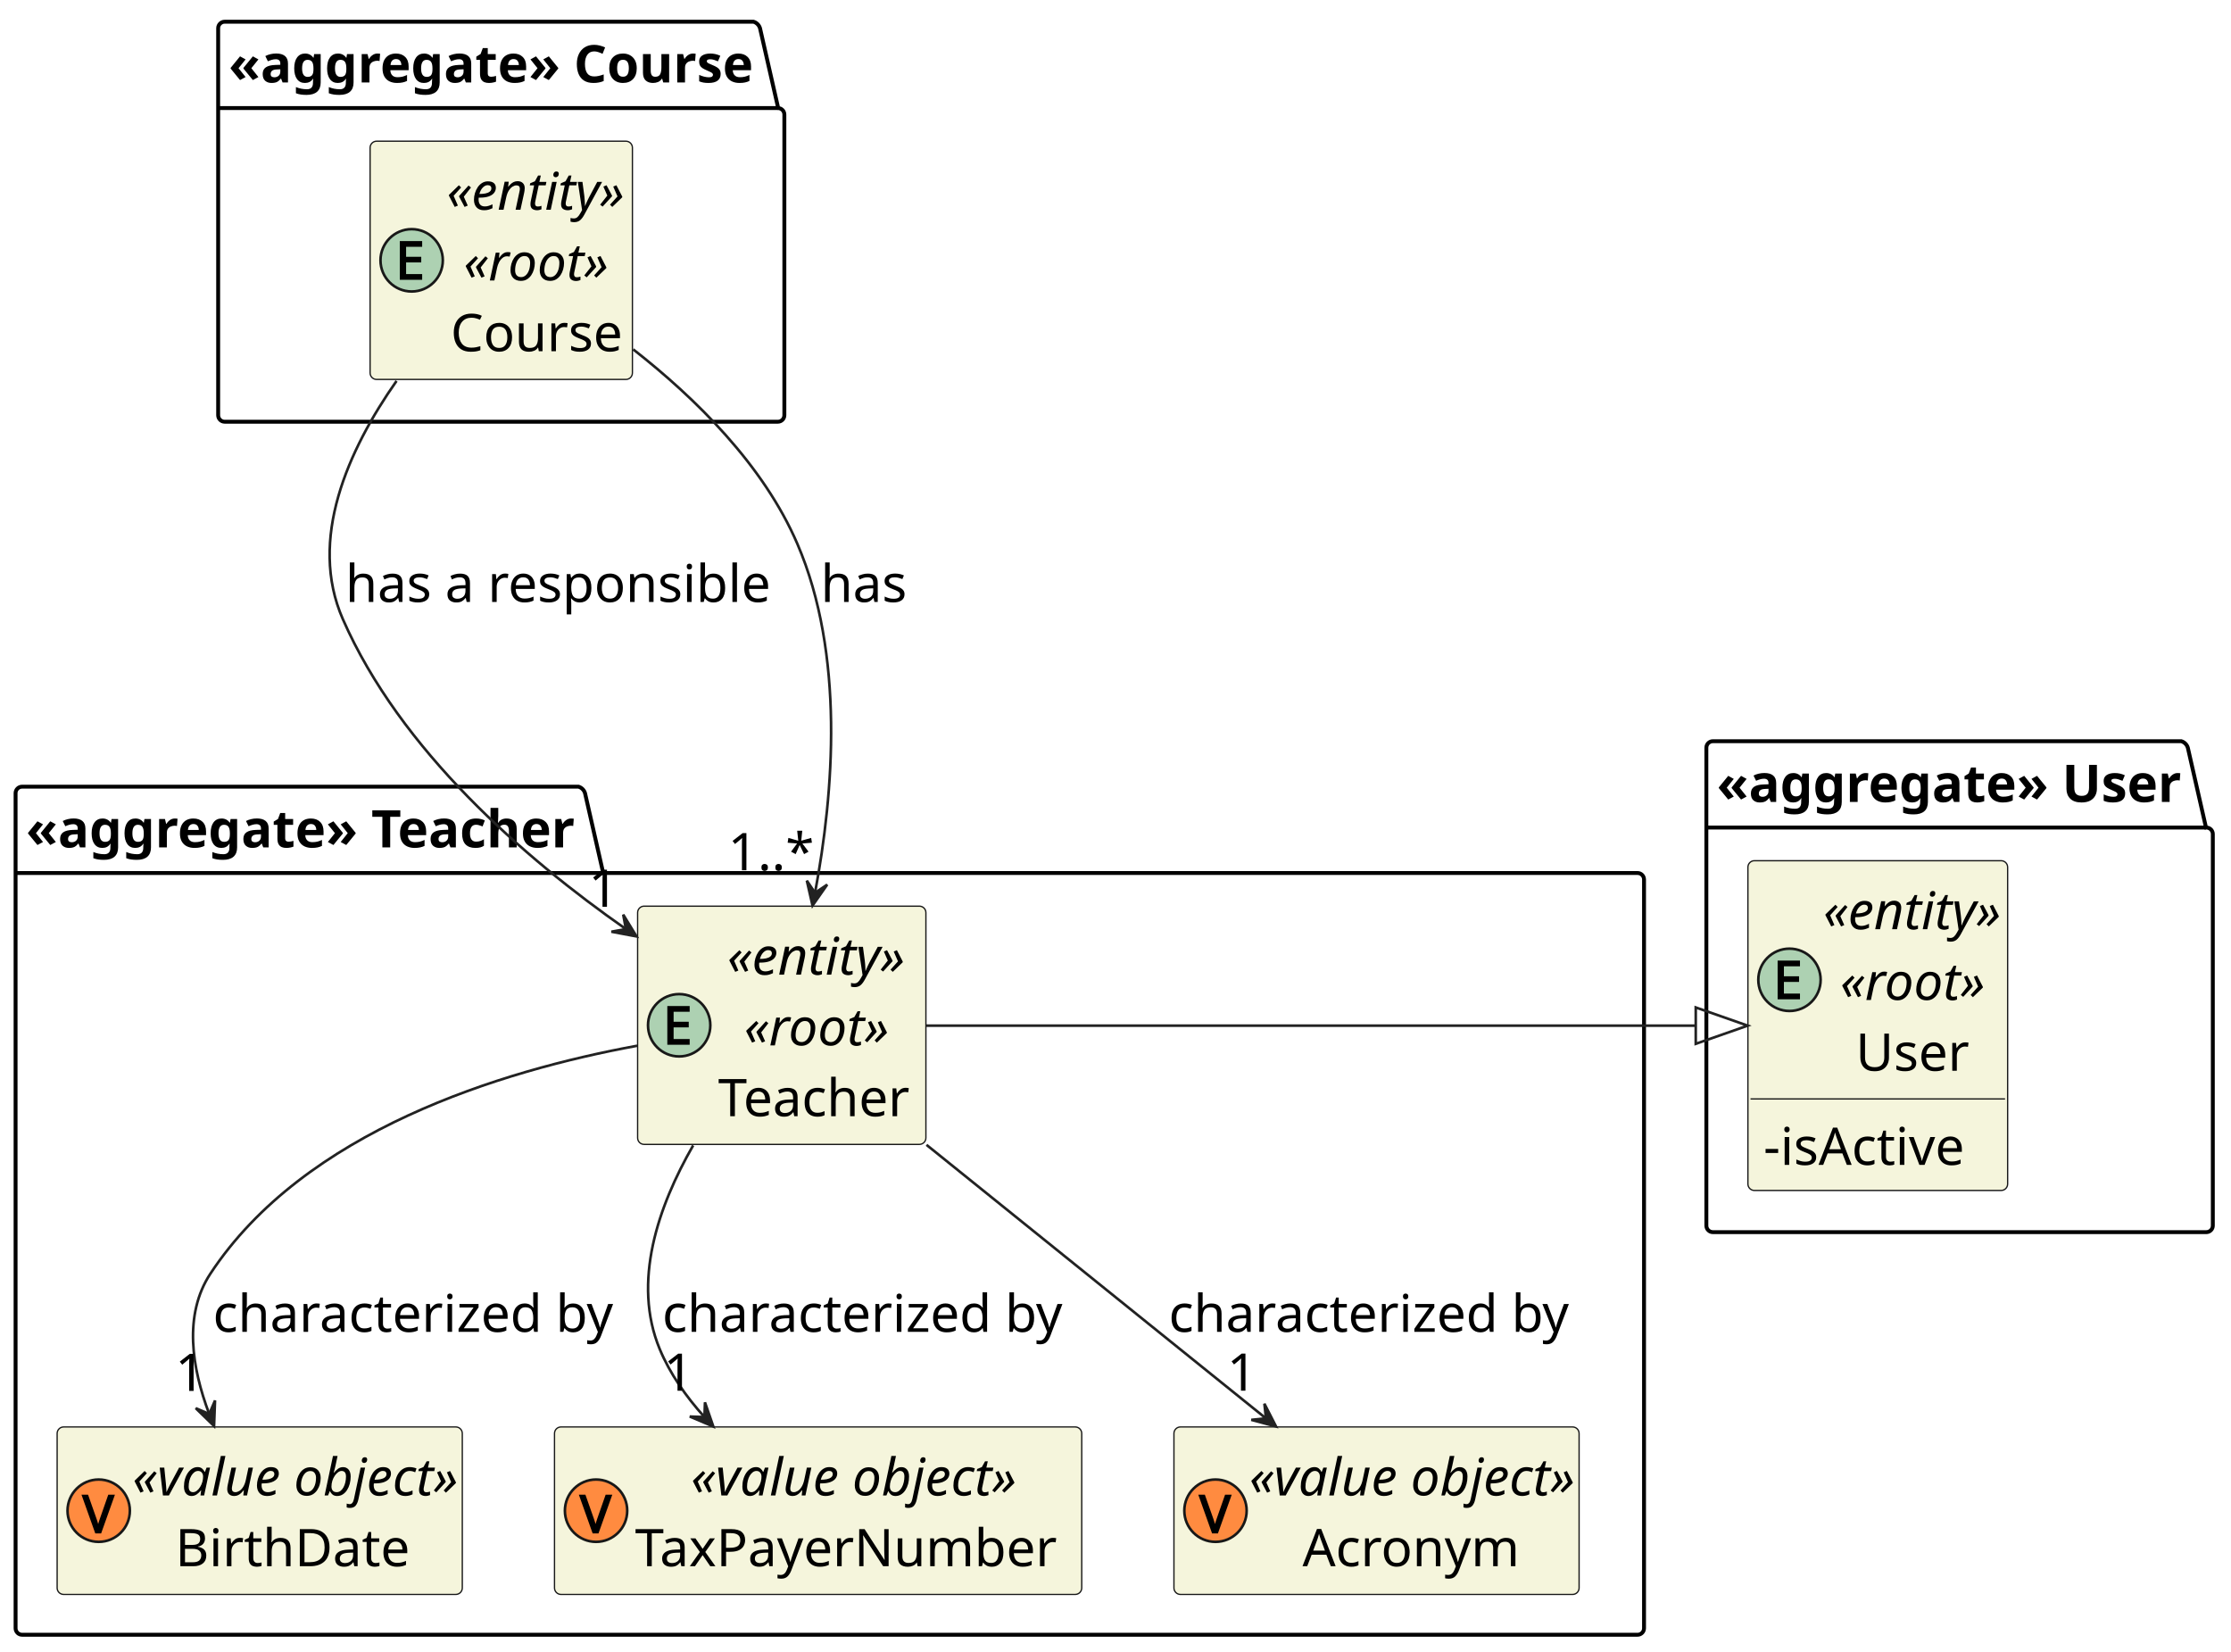
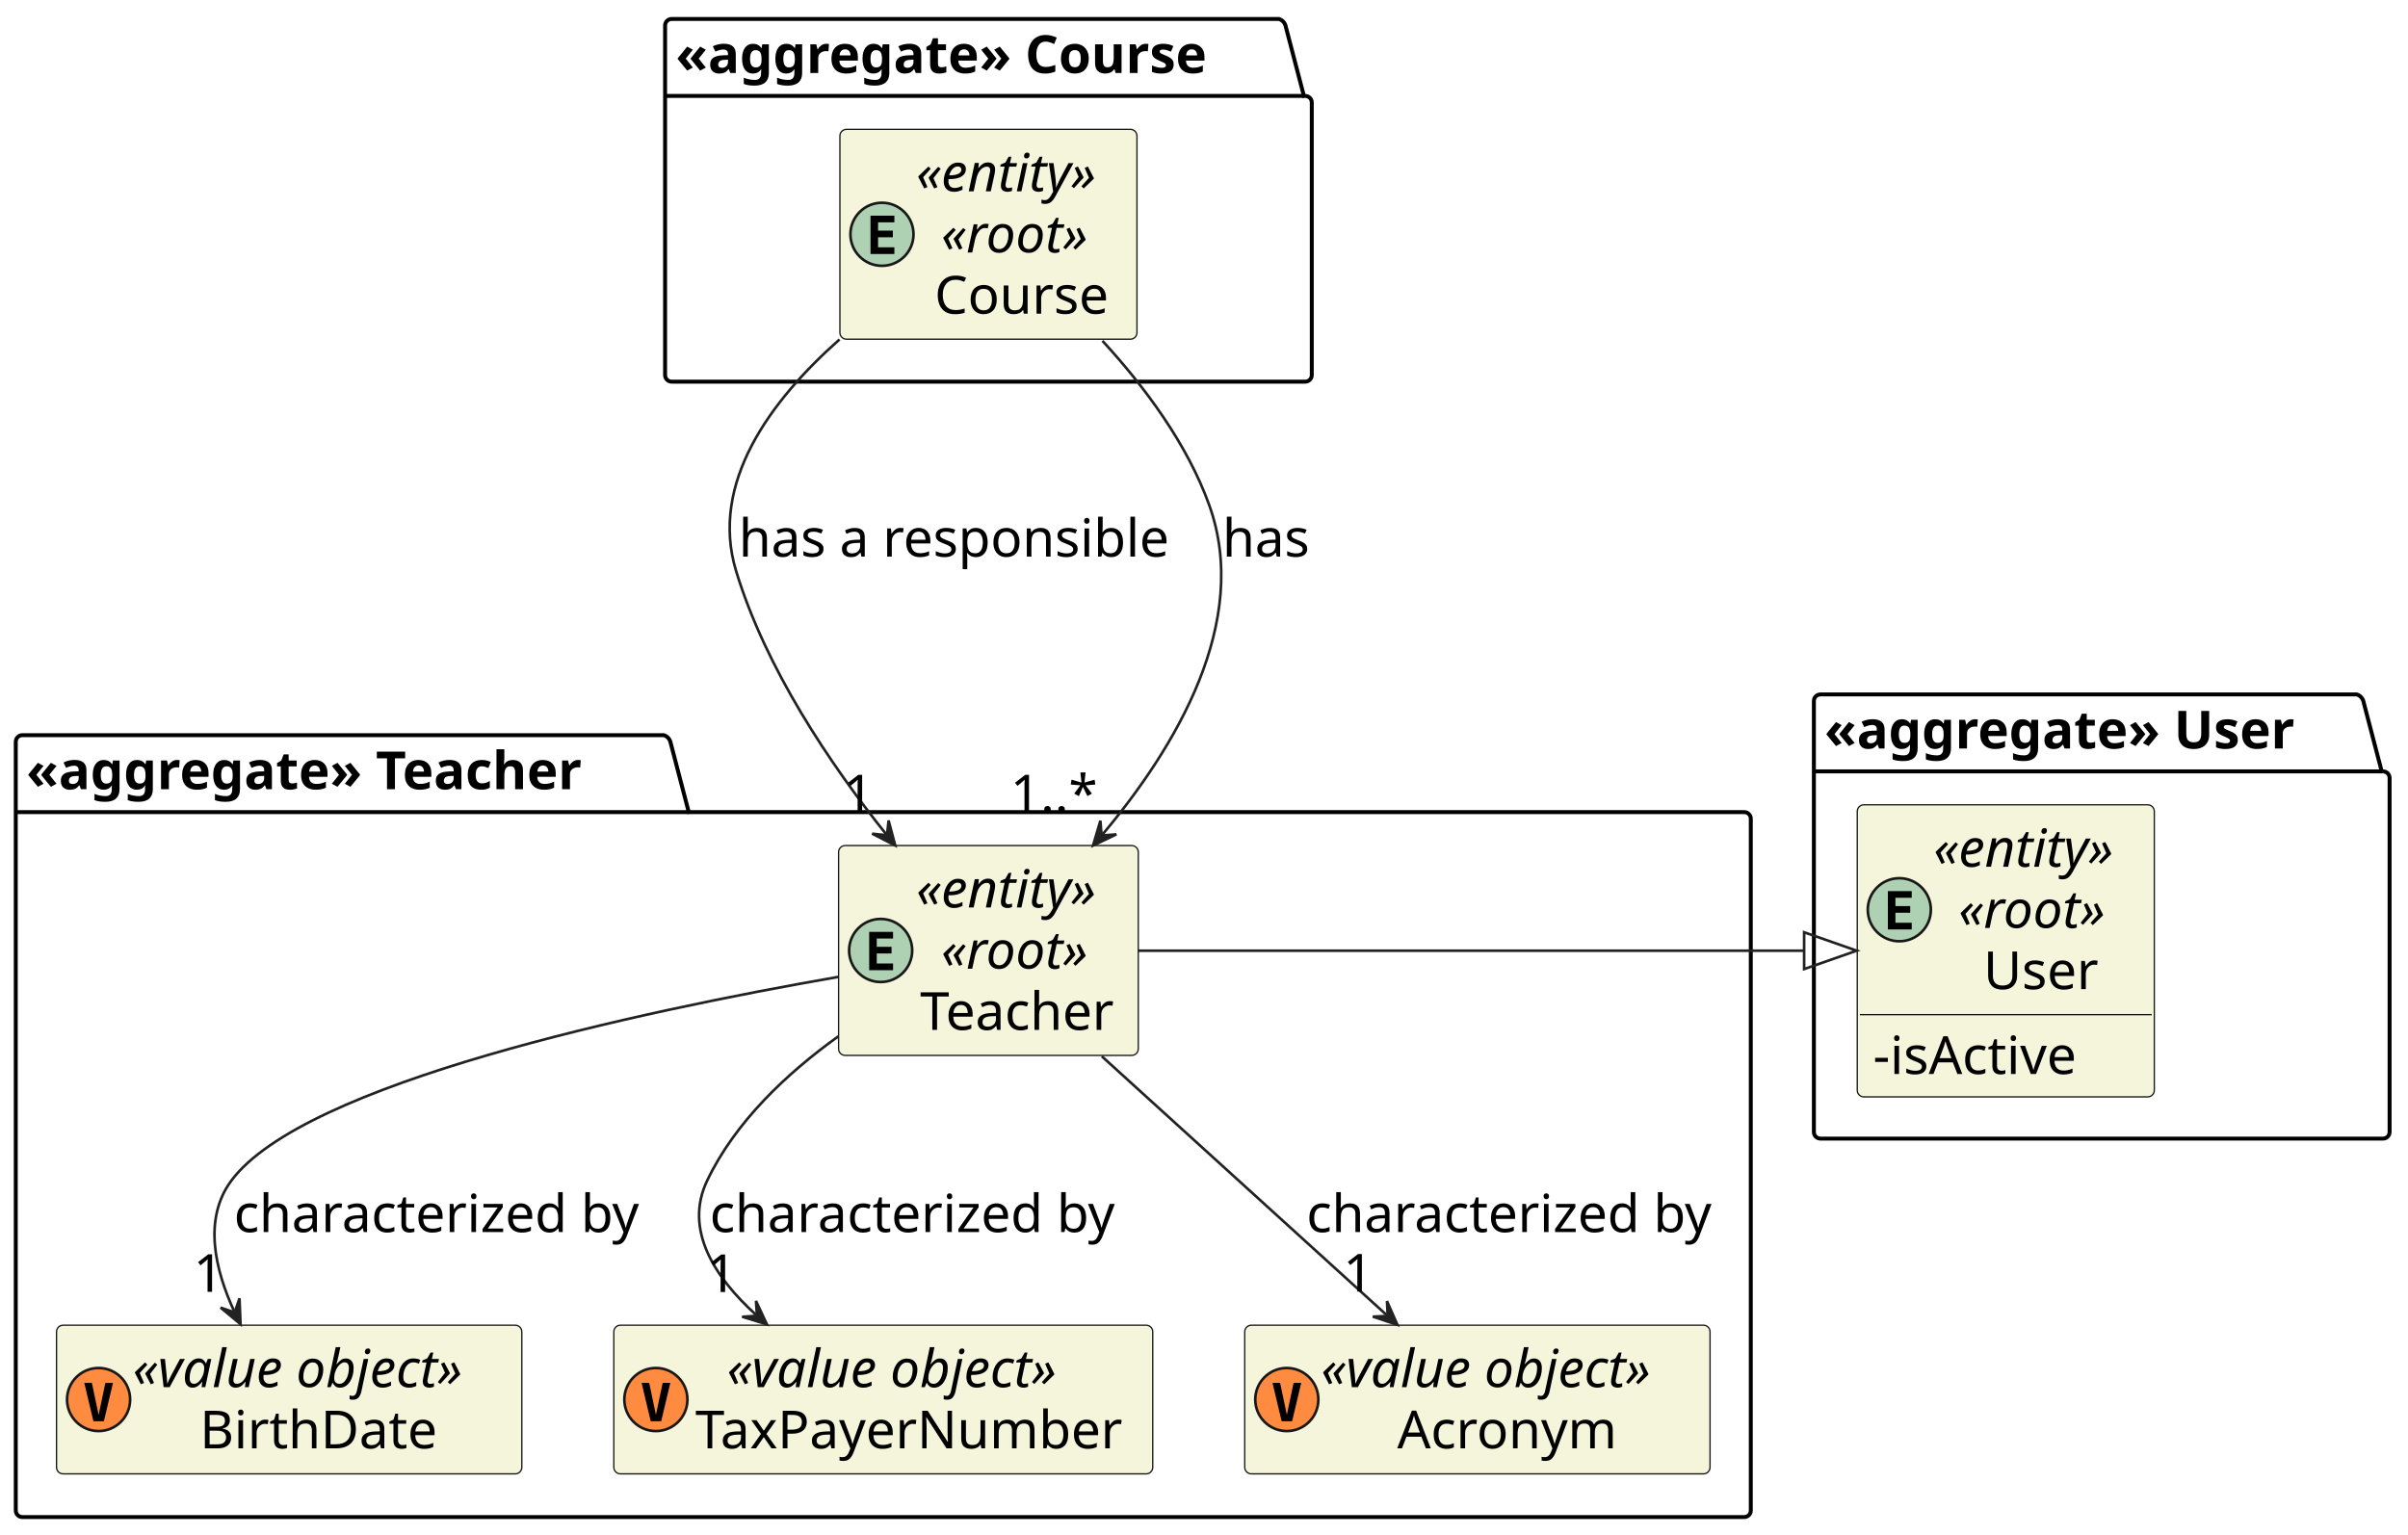
- <svg xmlns="http://www.w3.org/2000/svg" contentStyleType="text/css" height="636px" preserveAspectRatio="none" style="width:859px;height:636px;background:#FFFFFF;" version="1.1" viewBox="0 0 859 636" width="859px" zoomAndPan="magnify">
+ <svg xmlns="http://www.w3.org/2000/svg" contentStyleType="text/css" height="584px" preserveAspectRatio="none" style="width:916px;height:584px;background:#FFFFFF;" version="1.1" viewBox="0 0 916 584" width="916px" zoomAndPan="magnify">
  <defs />
  <g>
    <g id="cluster_&lt;&lt;aggregate&gt;&gt; User">
-       <path d="M659.5,285.36 L839.875,285.36 A3.75,3.75 0 0 1 842.375,287.86 L849.375,318.6 L849.5,318.6 A2.5,2.5 0 0 1 852,321.1 L852,471.86 A2.5,2.5 0 0 1 849.5,474.36 L659.5,474.36 A2.5,2.5 0 0 1 657,471.86 L657,287.86 A2.5,2.5 0 0 1 659.5,285.36 " fill="none" style="stroke:#000000;stroke-width:1.5;" />
-       <line style="stroke:#000000;stroke-width:1.5;" x1="657" x2="849.375" y1="318.6" y2="318.6" />
-       <text fill="#000000" font-family="sans-serif" font-size="20" font-weight="bold" lengthAdjust="spacing" textLength="179.375" x="661" y="308.74">«aggregate» User</text>
+       <path d="M692.5,264.217 L896.5,264.217 A3.75,3.75 0 0 1 899,266.717 L906,293.498 L906.5,293.498 A2.5,2.5 0 0 1 909,295.998 L909,430.717 A2.5,2.5 0 0 1 906.5,433.217 L692.5,433.217 A2.5,2.5 0 0 1 690,430.717 L690,266.717 A2.5,2.5 0 0 1 692.5,264.217 " fill="none" style="stroke:#000000;stroke-width:1.5;" />
+       <line style="stroke:#000000;stroke-width:1.5;" x1="690" x2="906" y1="293.498" y2="293.498" />
+       <text fill="#000000" font-family="sans-serif" font-size="20" font-weight="bold" lengthAdjust="spacing" textLength="203" x="694" y="284.781">«aggregate» User</text>
    </g>
    <g id="cluster_&lt;&lt;aggregate&gt;&gt; Course">
-       <path d="M86.5,8.36 L290.125,8.36 A3.75,3.75 0 0 1 292.625,10.86 L299.625,41.6 L299.5,41.6 A2.5,2.5 0 0 1 302,44.1 L302,159.86 A2.5,2.5 0 0 1 299.5,162.36 L86.5,162.36 A2.5,2.5 0 0 1 84,159.86 L84,10.86 A2.5,2.5 0 0 1 86.5,8.36 " fill="none" style="stroke:#000000;stroke-width:1.5;" />
-       <line style="stroke:#000000;stroke-width:1.5;" x1="84" x2="299.625" y1="41.6" y2="41.6" />
-       <text fill="#000000" font-family="sans-serif" font-size="20" font-weight="bold" lengthAdjust="spacing" textLength="202.625" x="88" y="31.74">«aggregate» Course</text>
+       <path d="M255.5,7.217 L486.5,7.217 A3.75,3.75 0 0 1 489,9.717 L496,36.498 L496.5,36.498 A2.5,2.5 0 0 1 499,38.998 L499,142.717 A2.5,2.5 0 0 1 496.5,145.217 L255.5,145.217 A2.5,2.5 0 0 1 253,142.717 L253,9.717 A2.5,2.5 0 0 1 255.5,7.217 " fill="none" style="stroke:#000000;stroke-width:1.5;" />
+       <line style="stroke:#000000;stroke-width:1.5;" x1="253" x2="496" y1="36.498" y2="36.498" />
+       <text fill="#000000" font-family="sans-serif" font-size="20" font-weight="bold" lengthAdjust="spacing" textLength="230" x="257" y="27.781">«aggregate» Course</text>
    </g>
    <g id="cluster_&lt;&lt;aggregate&gt;&gt; Teacher">
-       <path d="M8.5,302.86 L222.75,302.86 A3.75,3.75 0 0 1 225.25,305.36 L232.25,336.1 L630.5,336.1 A2.5,2.5 0 0 1 633,338.6 L633,626.86 A2.5,2.5 0 0 1 630.5,629.36 L8.5,629.36 A2.5,2.5 0 0 1 6,626.86 L6,305.36 A2.5,2.5 0 0 1 8.5,302.86 " fill="none" style="stroke:#000000;stroke-width:1.5;" />
-       <line style="stroke:#000000;stroke-width:1.5;" x1="6" x2="232.25" y1="336.1" y2="336.1" />
-       <text fill="#000000" font-family="sans-serif" font-size="20" font-weight="bold" lengthAdjust="spacing" textLength="213.25" x="10" y="326.24">«aggregate» Teacher</text>
+       <path d="M8.5,279.717 L252.5,279.717 A3.75,3.75 0 0 1 255,282.217 L262,308.998 L663.5,308.998 A2.5,2.5 0 0 1 666,311.498 L666,574.717 A2.5,2.5 0 0 1 663.5,577.217 L8.5,577.217 A2.5,2.5 0 0 1 6,574.717 L6,282.217 A2.5,2.5 0 0 1 8.5,279.717 " fill="none" style="stroke:#000000;stroke-width:1.5;" />
+       <line style="stroke:#000000;stroke-width:1.5;" x1="6" x2="262" y1="308.998" y2="308.998" />
+       <text fill="#000000" font-family="sans-serif" font-size="20" font-weight="bold" lengthAdjust="spacing" textLength="243" x="10" y="300.281">«aggregate» Teacher</text>
    </g>
    <g id="elem_User">
-       <rect codeLine="13" fill="#F5F5DC" height="126.96" id="User" rx="2.5" ry="2.5" style="stroke:#181818;stroke-width:0.5;" width="100" x="673" y="331.36" />
-       <ellipse cx="689" cy="377.22" fill="#ADD1B2" rx="12" ry="12" style="stroke:#181818;stroke-width:1.0;" />
-       <path d="M693.047,384.72 L684.438,384.72 L684.438,369.814 L693.047,369.814 L693.047,372.017 L686.859,372.017 L686.859,375.861 L692.688,375.861 L692.688,378.033 L686.859,378.033 L686.859,382.517 L693.047,382.517 L693.047,384.72 Z " fill="#000000" />
-       <text fill="#000000" font-family="sans-serif" font-size="20" font-style="italic" lengthAdjust="spacing" textLength="70" x="702" y="357.74">«entity»</text>
-       <text fill="#000000" font-family="sans-serif" font-size="20" font-style="italic" lengthAdjust="spacing" textLength="57" x="708.5" y="384.98">«root»</text>
-       <text fill="#000000" font-family="sans-serif" font-size="20" lengthAdjust="spacing" textLength="45" x="714.5" y="412.22">User</text>
-       <line style="stroke:#181818;stroke-width:0.5;" x1="674" x2="772" y1="423.08" y2="423.08" />
-       <text fill="#000000" font-family="sans-serif" font-size="20" lengthAdjust="spacing" textLength="80" x="679" y="448.46">-isActive</text>
+       <rect codeLine="13" fill="#F5F5DC" height="111.125" id="User" rx="2.5" ry="2.5" style="stroke:#181818;stroke-width:0.5;" width="113" x="706.5" y="306.217" />
+       <ellipse cx="722.5" cy="346.139" fill="#ADD1B2" rx="12" ry="12" style="stroke:#181818;stroke-width:1.0;" />
+       <path d="M727.219,353.639 L718.141,353.639 L718.141,339.06 L727.219,339.06 L727.219,341.592 L721.016,341.592 L721.016,344.748 L726.641,344.748 L726.641,347.279 L721.016,347.279 L721.016,351.092 L727.219,351.092 L727.219,353.639 Z " fill="#000000" />
+       <text fill="#000000" font-family="sans-serif" font-size="20" font-style="italic" lengthAdjust="spacing" textLength="83" x="735.5" y="329.781">«entity»</text>
+       <text fill="#000000" font-family="sans-serif" font-size="20" font-style="italic" lengthAdjust="spacing" textLength="64" x="745" y="353.062">«root»</text>
+       <text fill="#000000" font-family="sans-serif" font-size="20" lengthAdjust="spacing" textLength="45" x="754.5" y="376.344">User</text>
+       <line style="stroke:#181818;stroke-width:0.5;" x1="707.5" x2="818.5" y1="386.06" y2="386.06" />
+       <text fill="#000000" font-family="sans-serif" font-size="20" lengthAdjust="spacing" textLength="85" x="712.5" y="408.625">-isActive</text>
    </g>
    <g id="elem_Course">
-       <rect codeLine="21" fill="#F5F5DC" height="91.72" id="Course" rx="2.5" ry="2.5" style="stroke:#181818;stroke-width:0.5;" width="101" x="142.5" y="54.36" />
-       <ellipse cx="158.5" cy="100.22" fill="#ADD1B2" rx="12" ry="12" style="stroke:#181818;stroke-width:1.0;" />
-       <path d="M162.547,107.72 L153.938,107.72 L153.938,92.814 L162.547,92.814 L162.547,95.017 L156.359,95.017 L156.359,98.861 L162.188,98.861 L162.188,101.032 L156.359,101.032 L156.359,105.517 L162.547,105.517 L162.547,107.72 Z " fill="#000000" />
-       <text fill="#000000" font-family="sans-serif" font-size="20" font-style="italic" lengthAdjust="spacing" textLength="70" x="172" y="80.74">«entity»</text>
-       <text fill="#000000" font-family="sans-serif" font-size="20" font-style="italic" lengthAdjust="spacing" textLength="57" x="178.5" y="107.98">«root»</text>
-       <text fill="#000000" font-family="sans-serif" font-size="20" lengthAdjust="spacing" textLength="67" x="173.5" y="135.22">Course</text>
+       <rect codeLine="21" fill="#F5F5DC" height="79.844" id="Course" rx="2.5" ry="2.5" style="stroke:#181818;stroke-width:0.5;" width="113" x="319.5" y="49.217" />
+       <ellipse cx="335.5" cy="89.139" fill="#ADD1B2" rx="12" ry="12" style="stroke:#181818;stroke-width:1.0;" />
+       <path d="M340.219,96.639 L331.141,96.639 L331.141,82.061 L340.219,82.061 L340.219,84.592 L334.016,84.592 L334.016,87.748 L339.641,87.748 L339.641,90.279 L334.016,90.279 L334.016,94.092 L340.219,94.092 L340.219,96.639 Z " fill="#000000" />
+       <text fill="#000000" font-family="sans-serif" font-size="20" font-style="italic" lengthAdjust="spacing" textLength="83" x="348.5" y="72.781">«entity»</text>
+       <text fill="#000000" font-family="sans-serif" font-size="20" font-style="italic" lengthAdjust="spacing" textLength="64" x="358" y="96.062">«root»</text>
+       <text fill="#000000" font-family="sans-serif" font-size="20" lengthAdjust="spacing" textLength="69" x="355.5" y="119.344">Course</text>
    </g>
    <g id="elem_Teacher">
-       <rect codeLine="32" fill="#F5F5DC" height="91.72" id="Teacher" rx="2.5" ry="2.5" style="stroke:#181818;stroke-width:0.5;" width="111" x="245.5" y="348.86" />
-       <ellipse cx="261.5" cy="394.72" fill="#ADD1B2" rx="12" ry="12" style="stroke:#181818;stroke-width:1.0;" />
-       <path d="M265.547,402.22 L256.938,402.22 L256.938,387.314 L265.547,387.314 L265.547,389.517 L259.359,389.517 L259.359,393.361 L265.188,393.361 L265.188,395.533 L259.359,395.533 L259.359,400.017 L265.547,400.017 L265.547,402.22 Z " fill="#000000" />
-       <text fill="#000000" font-family="sans-serif" font-size="20" font-style="italic" lengthAdjust="spacing" textLength="70" x="280" y="375.24">«entity»</text>
-       <text fill="#000000" font-family="sans-serif" font-size="20" font-style="italic" lengthAdjust="spacing" textLength="57" x="286.5" y="402.48">«root»</text>
-       <text fill="#000000" font-family="sans-serif" font-size="20" lengthAdjust="spacing" textLength="77" x="276.5" y="429.72">Teacher</text>
+       <rect codeLine="32" fill="#F5F5DC" height="79.844" id="Teacher" rx="2.5" ry="2.5" style="stroke:#181818;stroke-width:0.5;" width="114" x="319" y="321.717" />
+       <ellipse cx="335" cy="361.639" fill="#ADD1B2" rx="12" ry="12" style="stroke:#181818;stroke-width:1.0;" />
+       <path d="M339.719,369.139 L330.641,369.139 L330.641,354.56 L339.719,354.56 L339.719,357.092 L333.516,357.092 L333.516,360.248 L339.141,360.248 L339.141,362.779 L333.516,362.779 L333.516,366.592 L339.719,366.592 L339.719,369.139 Z " fill="#000000" />
+       <text fill="#000000" font-family="sans-serif" font-size="20" font-style="italic" lengthAdjust="spacing" textLength="83" x="348.5" y="345.281">«entity»</text>
+       <text fill="#000000" font-family="sans-serif" font-size="20" font-style="italic" lengthAdjust="spacing" textLength="64" x="358" y="368.562">«root»</text>
+       <text fill="#000000" font-family="sans-serif" font-size="20" lengthAdjust="spacing" textLength="80" x="350" y="391.844">Teacher</text>
    </g>
    <g id="elem_BirthDate">
-       <rect codeLine="35" fill="#F5F5DC" height="64.48" id="BirthDate" rx="2.5" ry="2.5" style="stroke:#181818;stroke-width:0.5;" width="156" x="22" y="549.36" />
-       <ellipse cx="38" cy="581.6" fill="#FF8B40" rx="12" ry="12" style="stroke:#181818;stroke-width:1.0;" />
-       <path d="M44.25,575.444 L38.938,590.35 L36.688,590.35 L31.375,575.444 L33.906,575.444 L37.203,584.803 Q37.422,585.397 37.578,585.944 Q37.75,586.491 37.875,586.991 Q38.016,587.475 37.812,587.522 Q37.594,587.491 37.734,586.975 Q37.875,586.459 38.047,585.928 Q38.219,585.381 38.422,584.772 L41.688,575.444 L44.25,575.444 Z " fill="#000000" />
-       <text fill="#000000" font-family="sans-serif" font-size="20" font-style="italic" lengthAdjust="spacing" textLength="126" x="51" y="575.74">«value object»</text>
-       <text fill="#000000" font-family="sans-serif" font-size="20" lengthAdjust="spacing" textLength="93" x="67.5" y="602.98">BirthDate</text>
+       <rect codeLine="35" fill="#F5F5DC" height="56.562" id="BirthDate" rx="2.5" ry="2.5" style="stroke:#181818;stroke-width:0.5;" width="177" x="21.5" y="504.217" />
+       <ellipse cx="37.5" cy="532.498" fill="#FF8B40" rx="12" ry="12" style="stroke:#181818;stroke-width:1.0;" />
+       <path d="M37.516,538.342 L40.078,526.17 L42.984,526.17 L39.516,540.748 L35.531,540.748 L32.062,526.17 L34.953,526.17 L37.516,538.342 Z " fill="#000000" />
+       <text fill="#000000" font-family="sans-serif" font-size="20" font-style="italic" lengthAdjust="spacing" textLength="147" x="50.5" y="527.781">«value object»</text>
+       <text fill="#000000" font-family="sans-serif" font-size="20" lengthAdjust="spacing" textLength="96" x="76" y="551.062">BirthDate</text>
    </g>
    <g id="elem_TaxPayerNumber">
-       <rect codeLine="36" fill="#F5F5DC" height="64.48" id="TaxPayerNumber" rx="2.5" ry="2.5" style="stroke:#181818;stroke-width:0.5;" width="203" x="213.5" y="549.36" />
-       <ellipse cx="229.5" cy="581.6" fill="#FF8B40" rx="12" ry="12" style="stroke:#181818;stroke-width:1.0;" />
-       <path d="M235.75,575.444 L230.438,590.35 L228.188,590.35 L222.875,575.444 L225.406,575.444 L228.703,584.803 Q228.922,585.397 229.078,585.944 Q229.25,586.491 229.375,586.991 Q229.516,587.475 229.312,587.522 Q229.094,587.491 229.234,586.975 Q229.375,586.459 229.547,585.928 Q229.719,585.381 229.922,584.772 L233.188,575.444 L235.75,575.444 Z " fill="#000000" />
-       <text fill="#000000" font-family="sans-serif" font-size="20" font-style="italic" lengthAdjust="spacing" textLength="126" x="266" y="575.74">«value object»</text>
-       <text fill="#000000" font-family="sans-serif" font-size="20" lengthAdjust="spacing" textLength="169" x="244.5" y="602.98">TaxPayerNumber</text>
+       <rect codeLine="36" fill="#F5F5DC" height="56.562" id="TaxPayerNumber" rx="2.5" ry="2.5" style="stroke:#181818;stroke-width:0.5;" width="205" x="233.5" y="504.217" />
+       <ellipse cx="249.5" cy="532.498" fill="#FF8B40" rx="12" ry="12" style="stroke:#181818;stroke-width:1.0;" />
+       <path d="M249.516,538.342 L252.078,526.17 L254.984,526.17 L251.516,540.748 L247.531,540.748 L244.062,526.17 L246.953,526.17 L249.516,538.342 Z " fill="#000000" />
+       <text fill="#000000" font-family="sans-serif" font-size="20" font-style="italic" lengthAdjust="spacing" textLength="147" x="276.5" y="527.781">«value object»</text>
+       <text fill="#000000" font-family="sans-serif" font-size="20" lengthAdjust="spacing" textLength="171" x="264.5" y="551.062">TaxPayerNumber</text>
    </g>
    <g id="elem_Acronym">
-       <rect codeLine="37" fill="#F5F5DC" height="64.48" id="Acronym" rx="2.5" ry="2.5" style="stroke:#181818;stroke-width:0.5;" width="156" x="452" y="549.36" />
-       <ellipse cx="468" cy="581.6" fill="#FF8B40" rx="12" ry="12" style="stroke:#181818;stroke-width:1.0;" />
-       <path d="M474.25,575.444 L468.938,590.35 L466.688,590.35 L461.375,575.444 L463.906,575.444 L467.203,584.803 Q467.422,585.397 467.578,585.944 Q467.75,586.491 467.875,586.991 Q468.016,587.475 467.812,587.522 Q467.594,587.491 467.734,586.975 Q467.875,586.459 468.047,585.928 Q468.219,585.381 468.422,584.772 L471.688,575.444 L474.25,575.444 Z " fill="#000000" />
-       <text fill="#000000" font-family="sans-serif" font-size="20" font-style="italic" lengthAdjust="spacing" textLength="126" x="481" y="575.74">«value object»</text>
-       <text fill="#000000" font-family="sans-serif" font-size="20" lengthAdjust="spacing" textLength="85" x="501.5" y="602.98">Acronym</text>
+       <rect codeLine="37" fill="#F5F5DC" height="56.562" id="Acronym" rx="2.5" ry="2.5" style="stroke:#181818;stroke-width:0.5;" width="177" x="473.5" y="504.217" />
+       <ellipse cx="489.5" cy="532.498" fill="#FF8B40" rx="12" ry="12" style="stroke:#181818;stroke-width:1.0;" />
+       <path d="M489.516,538.342 L492.078,526.17 L494.984,526.17 L491.516,540.748 L487.531,540.748 L484.062,526.17 L486.953,526.17 L489.516,538.342 Z " fill="#000000" />
+       <text fill="#000000" font-family="sans-serif" font-size="20" font-style="italic" lengthAdjust="spacing" textLength="147" x="502.5" y="527.781">«value object»</text>
+       <text fill="#000000" font-family="sans-serif" font-size="20" lengthAdjust="spacing" textLength="89" x="531.5" y="551.062">Acronym</text>
    </g>
    <g id="link_Teacher_BirthDate">
-       <path codeLine="39" d="M245.35,402.6 C192.94,412.23 117.25,435.34 81,490.36 C70.56,506.21 73.91,526.73 80.49,544.18 " fill="none" id="Teacher-to-BirthDate" style="stroke:#222222;stroke-width:1.0;" />
-       <polygon fill="#222222" points="82.42,549.01,82.791,539.168,80.563,544.368,75.364,542.139,82.42,549.01" style="stroke:#222222;stroke-width:1.0;" />
-       <text fill="#000000" font-family="sans-serif" font-size="20" lengthAdjust="spacing" textLength="158" x="82" y="512.74">characterized by</text>
-       <text fill="#000000" font-family="sans-serif" font-size="20" lengthAdjust="spacing" textLength="11" x="67.453" y="535.489">1</text>
+       <path codeLine="39" d="M318.85,371.697 C243.05,384.907 115.61,412.097 88,449.217 C77.25,463.677 81.67,483.007 89.27,499.327 " fill="none" id="Teacher-to-BirthDate" style="stroke:#222222;stroke-width:1.0;" />
+       <polygon fill="#222222" points="91.5,503.837,91.103,493.996,89.287,499.353,83.93,497.537,91.5,503.837" style="stroke:#222222;stroke-width:1.0;" />
+       <text fill="#000000" font-family="sans-serif" font-size="20" lengthAdjust="spacing" textLength="167" x="89" y="468.781">characterized by</text>
+       <text fill="#000000" font-family="sans-serif" font-size="20" lengthAdjust="spacing" textLength="13" x="73.578" y="491.522">1</text>
    </g>
    <g id="link_Teacher_TaxPayerNumber">
-       <path codeLine="40" d="M266.88,440.98 C253.38,464.48 243.33,493.61 254,519.36 C257.94,528.87 264.16,537.68 271.16,545.46 " fill="none" id="Teacher-to-TaxPayerNumber" style="stroke:#222222;stroke-width:1.0;" />
-       <polygon fill="#222222" points="274.65,549.2,271.432,539.892,271.238,545.545,265.584,545.351,274.65,549.2" style="stroke:#222222;stroke-width:1.0;" />
-       <text fill="#000000" font-family="sans-serif" font-size="20" lengthAdjust="spacing" textLength="158" x="255" y="512.74">characterized by</text>
-       <text fill="#000000" font-family="sans-serif" font-size="20" lengthAdjust="spacing" textLength="11" x="255.483" y="535.425">1</text>
+       <path codeLine="40" d="M318.95,394.277 C299.37,408.317 279.7,426.797 269,449.217 C260.13,467.787 271.71,485.837 287.61,500.297 " fill="none" id="Teacher-to-TaxPayerNumber" style="stroke:#222222;stroke-width:1.0;" />
+       <polygon fill="#222222" points="291.73,503.897,287.572,494.969,287.96,500.612,282.317,501.001,291.73,503.897" style="stroke:#222222;stroke-width:1.0;" />
+       <text fill="#000000" font-family="sans-serif" font-size="20" lengthAdjust="spacing" textLength="167" x="270" y="468.781">characterized by</text>
+       <text fill="#000000" font-family="sans-serif" font-size="20" lengthAdjust="spacing" textLength="13" x="268.735" y="491.594">1</text>
    </g>
    <g id="link_Teacher_Acronym">
-       <path codeLine="41" d="M356.73,440.76 C396.96,473.18 450.49,516.3 487.34,545.99 " fill="none" id="Teacher-to-Acronym" style="stroke:#222222;stroke-width:1.0;" />
-       <polygon fill="#222222" points="491.31,549.18,486.828,540.41,487.422,546.036,481.797,546.63,491.31,549.18" style="stroke:#222222;stroke-width:1.0;" />
-       <text fill="#000000" font-family="sans-serif" font-size="20" lengthAdjust="spacing" textLength="158" x="450" y="512.74">characterized by</text>
-       <text fill="#000000" font-family="sans-serif" font-size="20" lengthAdjust="spacing" textLength="11" x="472.439" y="535.402">1</text>
+       <path codeLine="41" d="M419.14,401.917 C452.11,431.867 496.95,472.607 527.54,500.407 " fill="none" id="Teacher-to-Acronym" style="stroke:#222222;stroke-width:1.0;" />
+       <polygon fill="#222222" points="531.57,504.067,527.612,495.048,527.874,500.699,522.223,500.962,531.57,504.067" style="stroke:#222222;stroke-width:1.0;" />
+       <text fill="#000000" font-family="sans-serif" font-size="20" lengthAdjust="spacing" textLength="167" x="497" y="468.781">characterized by</text>
+       <text fill="#000000" font-family="sans-serif" font-size="20" lengthAdjust="spacing" textLength="13" x="510.953" y="491.424">1</text>
    </g>
    <g id="link_Teacher_User">
-       <path codeLine="43" d="M356.63,394.86 C455.37,394.86 554.1,394.86 652.83,394.86 " fill="none" id="Teacher-to-User" style="stroke:#222222;stroke-width:1.0;" />
-       <polygon fill="none" points="652.91,387.86,672.91,394.86,652.91,401.86,652.91,387.86" style="stroke:#222222;stroke-width:1.0;" />
+       <path codeLine="43" d="M433.07,361.717 C517.47,361.717 601.88,361.717 686.28,361.717 " fill="none" id="Teacher-to-User" style="stroke:#222222;stroke-width:1.0;" />
+       <polygon fill="none" points="686.29,354.717,706.29,361.717,686.29,368.717,686.29,354.717" style="stroke:#222222;stroke-width:1.0;" />
    </g>
    <g id="link_Course_Teacher">
-       <path codeLine="45" d="M152.68,146.66 C133.98,173.32 118.56,207.72 132,238.36 C154.18,288.91 201.8,330.27 240.86,357.59 " fill="none" id="Course-to-Teacher" style="stroke:#222222;stroke-width:1.0;" />
-       <polygon fill="#222222" points="245.09,360.52,239.959,352.113,240.976,357.678,235.412,358.695,245.09,360.52" style="stroke:#222222;stroke-width:1.0;" />
-       <text fill="#000000" font-family="sans-serif" font-size="20" lengthAdjust="spacing" textLength="169" x="133" y="231.74">has a responsible</text>
-       <text fill="#000000" font-family="sans-serif" font-size="20" lengthAdjust="spacing" textLength="11" x="226.606" y="349.101">1</text>
+       <path codeLine="45" d="M319.36,129.147 C293.16,152.357 269.84,183.757 280,217.217 C291.28,254.377 315.74,290.687 337.14,317.477 " fill="none" id="Course-to-Teacher" style="stroke:#222222;stroke-width:1.0;" />
+       <polygon fill="#222222" points="340.55,321.697,338.017,312.179,337.413,317.804,331.788,317.199,340.55,321.697" style="stroke:#222222;stroke-width:1.0;" />
+       <text fill="#000000" font-family="sans-serif" font-size="20" lengthAdjust="spacing" textLength="174" x="281" y="211.781">has a responsible</text>
+       <text fill="#000000" font-family="sans-serif" font-size="20" lengthAdjust="spacing" textLength="13" x="320.864" y="309.085">1</text>
    </g>
    <g id="link_Course_Teacher">
-       <path codeLine="46" d="M243.8,134.5 C267.78,153.27 293.97,179.06 307,209.36 C325.3,251.9 321.03,305.21 313.84,343.57 " fill="none" id="Course-to-Teacher-1" style="stroke:#222222;stroke-width:1.0;" />
-       <polygon fill="#222222" points="312.85,348.64,318.501,340.574,313.809,343.733,310.65,339.04,312.85,348.64" style="stroke:#222222;stroke-width:1.0;" />
-       <text fill="#000000" font-family="sans-serif" font-size="20" lengthAdjust="spacing" textLength="34" x="316" y="231.74">has</text>
-       <text fill="#000000" font-family="sans-serif" font-size="20" lengthAdjust="spacing" textLength="32" x="280.292" y="335.03">1..*</text>
+       <path codeLine="46" d="M419.37,129.687 C435.38,147.097 451.63,168.897 460,192.217 C475.91,236.567 447.27,284.387 419.21,317.717 " fill="none" id="Course-to-Teacher-1" style="stroke:#222222;stroke-width:1.0;" />
+       <polygon fill="#222222" points="415.79,321.707,424.675,317.457,419.036,317.904,418.59,312.264,415.79,321.707" style="stroke:#222222;stroke-width:1.0;" />
+       <text fill="#000000" font-family="sans-serif" font-size="20" lengthAdjust="spacing" textLength="35" x="465" y="211.781">has</text>
+       <text fill="#000000" font-family="sans-serif" font-size="20" lengthAdjust="spacing" textLength="35" x="384.342" y="309.097">1..*</text>
    </g>
  </g>
</svg>
